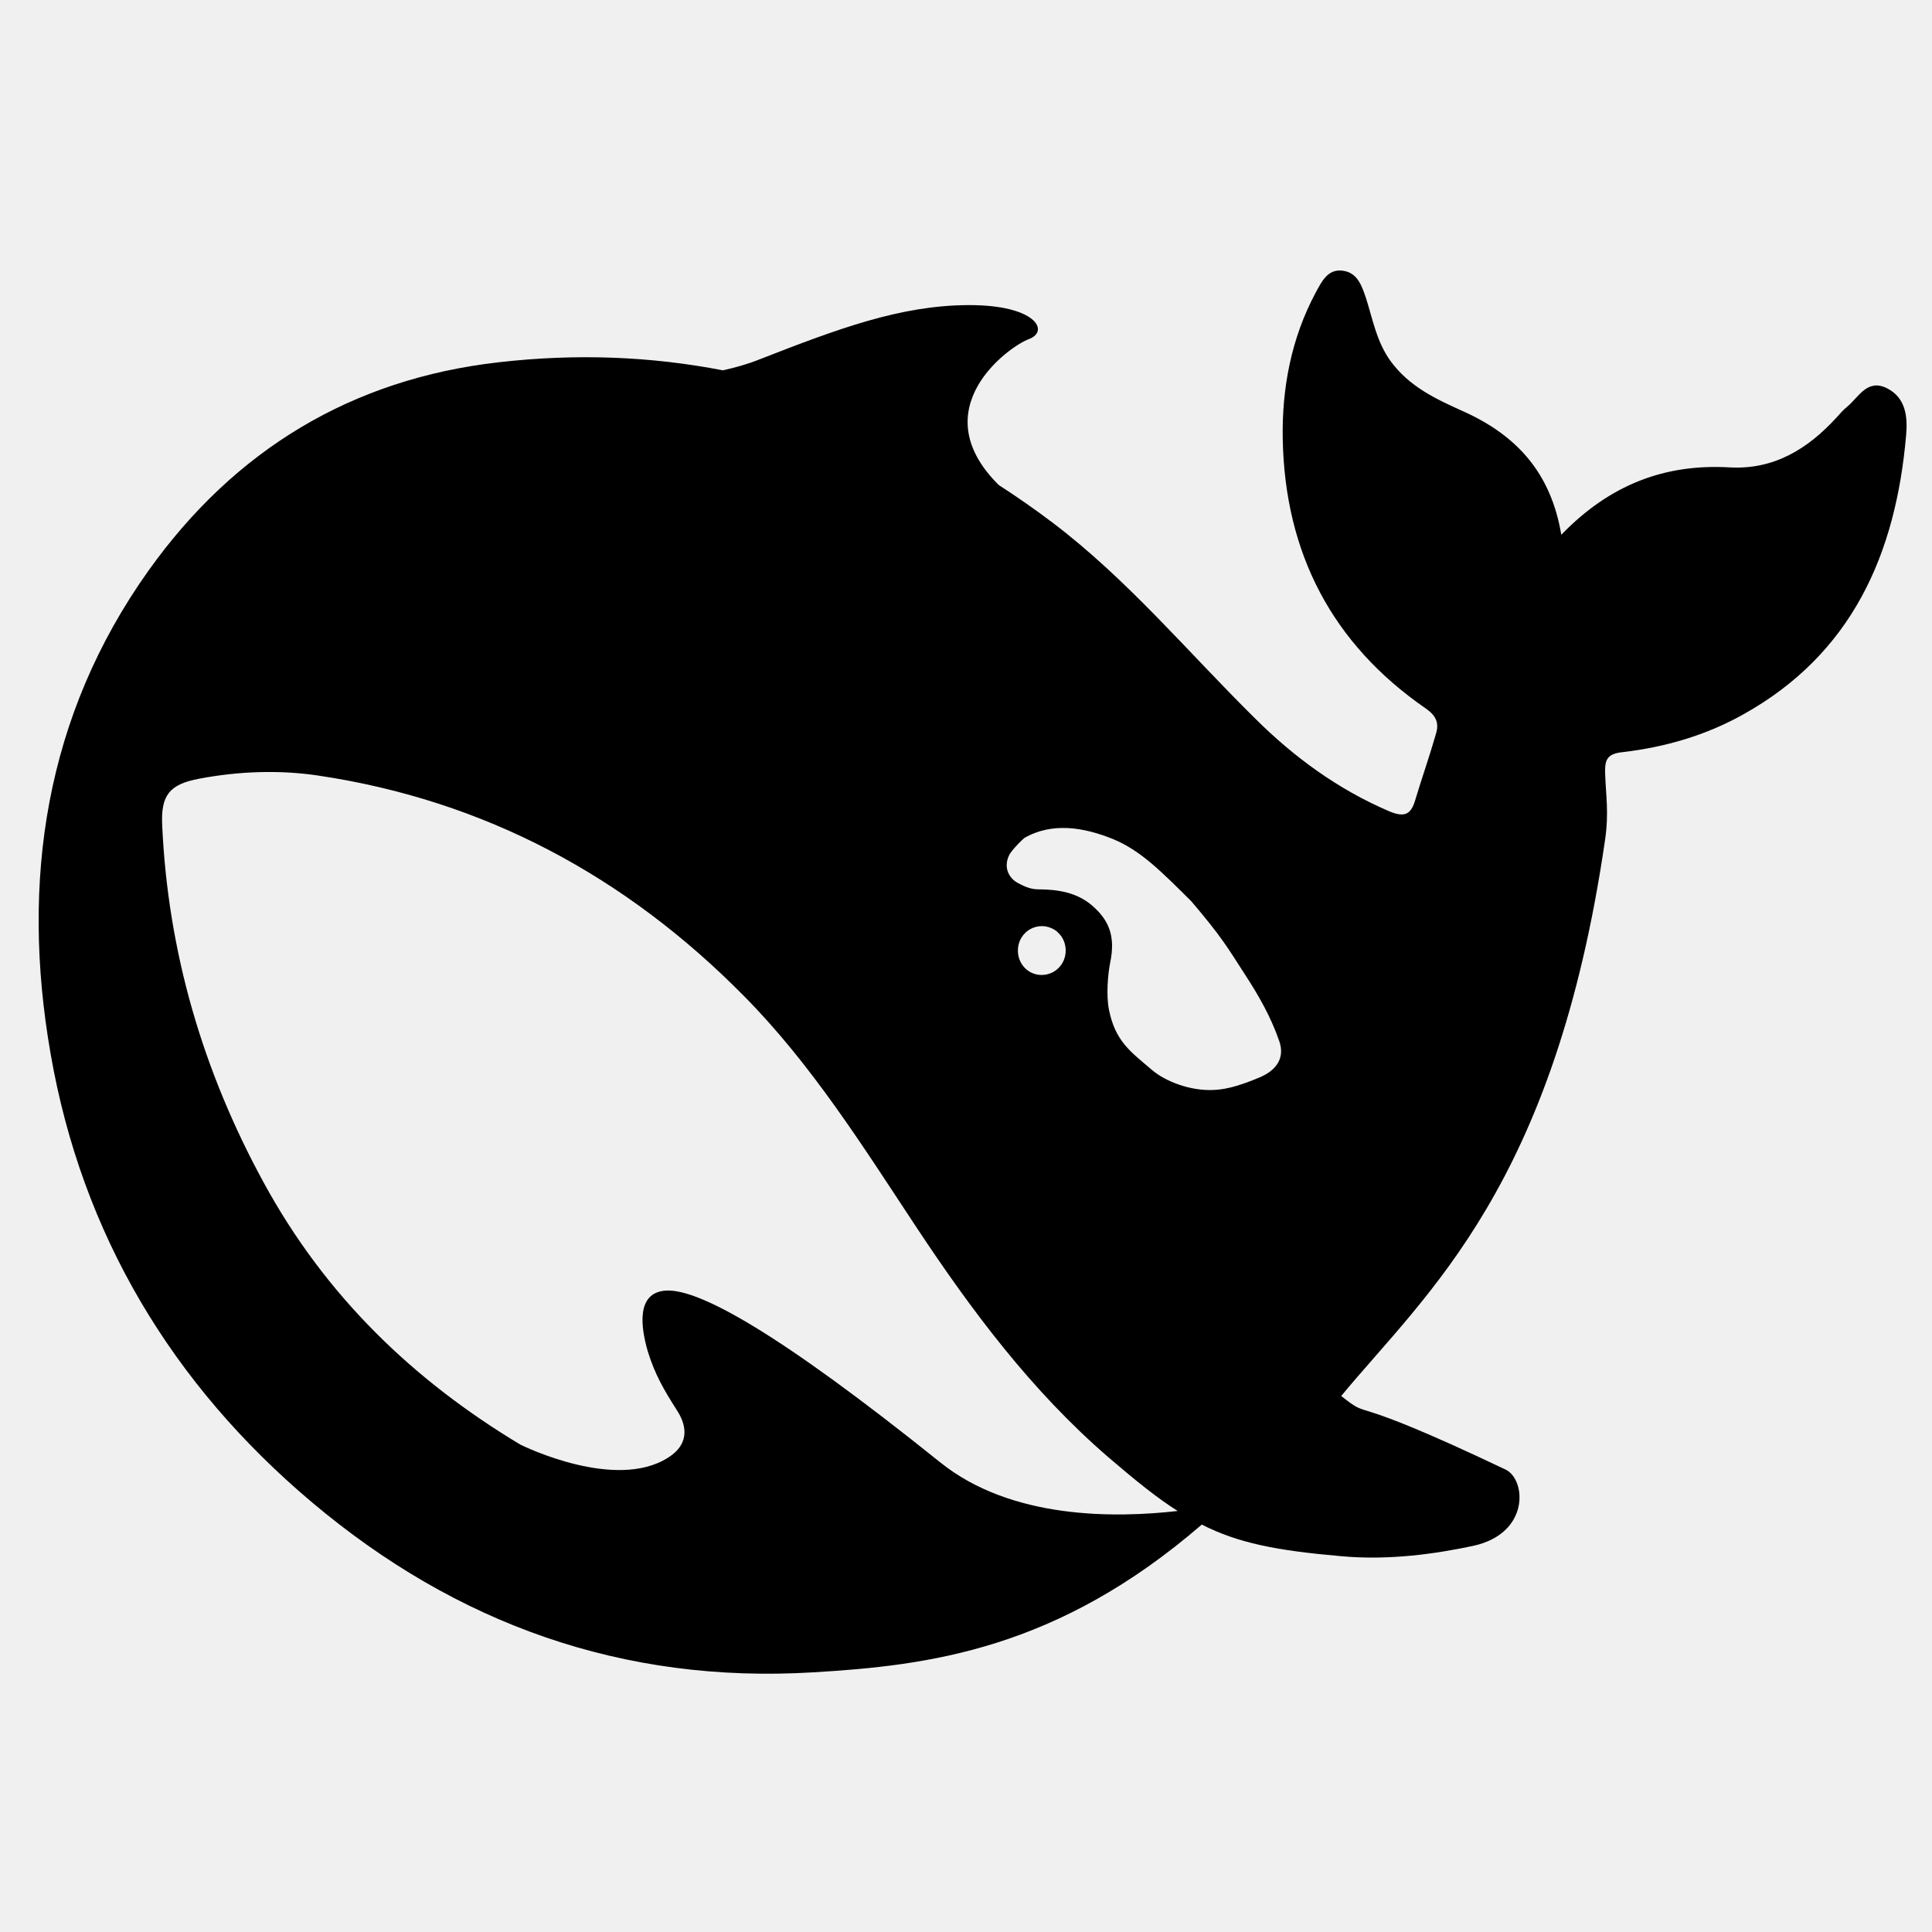
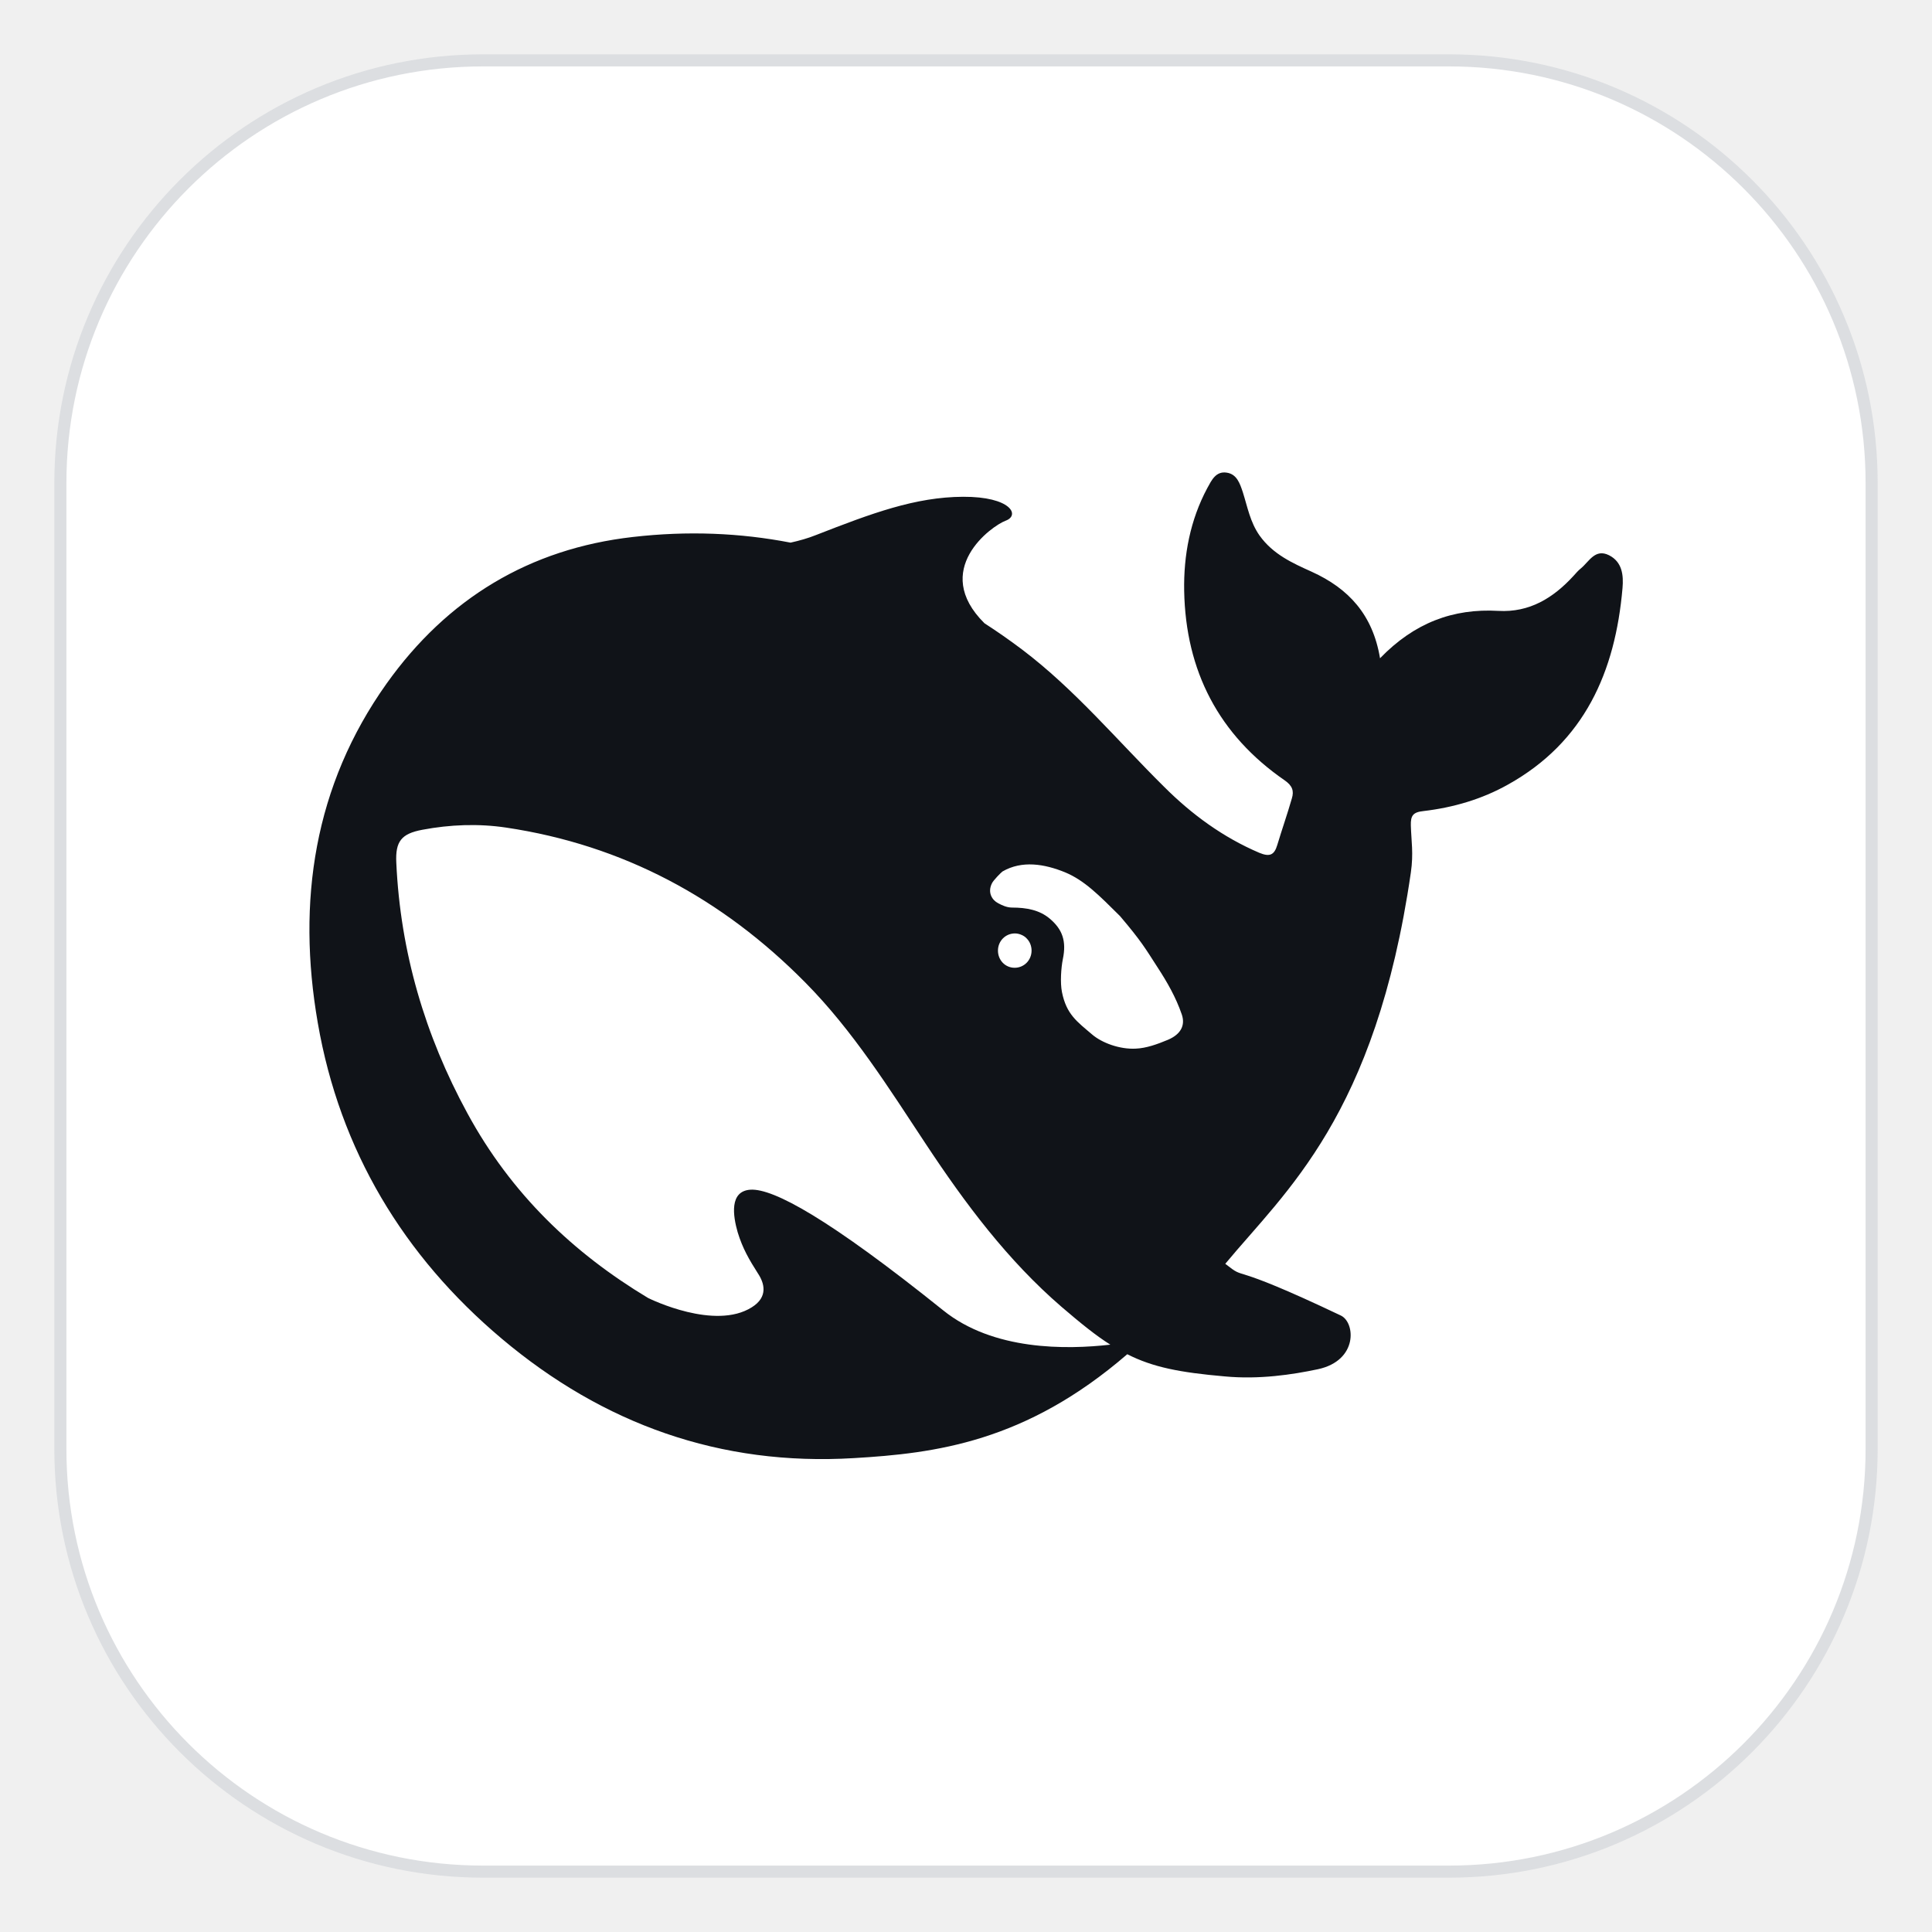
- <svg xmlns="http://www.w3.org/2000/svg" width="50" height="50" viewBox="0 0 50 50" fill="none">
-   <style>
- 		@media (prefers-color-scheme: dark) {
- 			path { fill: #fff; }
- 		}
- 	</style>
-   <path id="path" d="M48.835 10.048C48.323 9.792 48.102 10.28 47.803 10.528C47.701 10.608 47.614 10.712 47.527 10.808C46.779 11.624 45.905 12.16 44.762 12.096C43.092 12 41.666 12.536 40.406 13.84C40.138 12.232 39.248 11.272 37.893 10.656C37.184 10.336 36.467 10.016 35.97 9.32C35.623 8.824 35.529 8.272 35.356 7.728C35.246 7.4 35.135 7.064 34.765 7.008C34.363 6.944 34.206 7.288 34.048 7.576C33.418 8.752 33.173 10.048 33.197 11.36C33.252 14.312 34.474 16.664 36.9 18.336C37.176 18.528 37.247 18.72 37.16 19C36.995 19.576 36.797 20.136 36.624 20.712C36.514 21.08 36.349 21.16 35.962 21C34.631 20.432 33.481 19.592 32.464 18.576C30.739 16.872 29.179 14.992 27.233 13.52C26.776 13.176 26.319 12.856 25.847 12.552C23.862 10.584 26.107 8.968 26.627 8.776C27.17 8.576 26.816 7.888 25.059 7.896C23.302 7.904 21.695 8.504 19.647 9.304C19.348 9.424 19.032 9.512 18.709 9.584C16.85 9.224 14.92 9.144 12.903 9.376C9.106 9.808 6.073 11.64 3.843 14.768C1.165 18.528 0.534 22.8 1.307 27.256C2.118 31.952 4.466 35.84 8.074 38.88C11.816 42.032 16.125 43.576 21.041 43.28C24.027 43.104 27.352 42.696 31.102 39.456C32.047 39.936 33.04 40.128 34.686 40.272C35.955 40.392 37.176 40.208 38.121 40.008C39.602 39.688 39.499 38.288 38.964 38.032C34.623 35.968 35.576 36.808 34.71 36.128C36.916 33.464 40.24 30.696 41.54 21.728C41.643 21.016 41.556 20.568 41.54 19.992C41.532 19.64 41.611 19.504 42.005 19.464C43.092 19.336 44.148 19.032 45.117 18.488C47.929 16.92 49.064 14.344 49.331 11.256C49.371 10.784 49.324 10.296 48.835 10.048ZM24.326 37.84C20.12 34.464 18.079 33.352 17.236 33.4C16.448 33.448 16.59 34.368 16.763 34.968C16.944 35.56 17.181 35.968 17.512 36.488C17.74 36.832 17.898 37.344 17.283 37.728C15.928 38.584 13.573 37.44 13.462 37.384C10.721 35.736 8.428 33.56 6.813 30.584C5.253 27.72 4.348 24.648 4.198 21.368C4.158 20.576 4.387 20.296 5.159 20.152C6.175 19.96 7.223 19.92 8.239 20.072C12.533 20.712 16.189 22.672 19.253 25.776C21.002 27.544 22.325 29.656 23.689 31.72C25.138 33.912 26.698 36 28.683 37.712C29.384 38.312 29.943 38.768 30.479 39.104C28.864 39.288 26.17 39.328 24.326 37.84ZM26.343 24.6C26.343 24.248 26.619 23.968 26.966 23.968C27.044 23.968 27.115 23.984 27.178 24.008C27.265 24.04 27.344 24.088 27.407 24.16C27.517 24.272 27.58 24.432 27.58 24.6C27.58 24.952 27.304 25.232 26.957 25.232C26.611 25.232 26.343 24.952 26.343 24.6ZM32.606 27.88C32.205 28.048 31.803 28.192 31.416 28.208C30.818 28.24 30.164 27.992 29.81 27.688C29.258 27.216 28.864 26.952 28.699 26.128C28.628 25.776 28.668 25.232 28.73 24.92C28.872 24.248 28.714 23.816 28.25 23.424C27.872 23.104 27.391 23.016 26.863 23.016C26.666 23.016 26.485 22.928 26.351 22.856C26.13 22.744 25.949 22.464 26.123 22.12C26.178 22.008 26.446 21.736 26.509 21.688C27.226 21.272 28.053 21.408 28.817 21.72C29.526 22.016 30.061 22.56 30.834 23.328C31.622 24.256 31.763 24.512 32.212 25.208C32.567 25.752 32.89 26.312 33.11 26.952C33.245 27.352 33.071 27.68 32.606 27.88Z" fill="#000" fill-opacity="1" fill-rule="nonzero" />
+ <svg xmlns="http://www.w3.org/2000/svg" width="128" height="128" viewBox="0 0 128 128" fill="none">
+   <rect x="4" y="4" width="120" height="120" rx="28" fill="#fff" stroke="#dcdee1" stroke-width="0.8" />
+   <path transform="translate(18.7 18.7) scale(1.8)" d="M48.835 10.048C48.323 9.792 48.102 10.28 47.803 10.528C47.701 10.608 47.614 10.712 47.527 10.808C46.779 11.624 45.905 12.16 44.762 12.096C43.092 12 41.666 12.536 40.406 13.84C40.138 12.232 39.248 11.272 37.893 10.656C37.184 10.336 36.467 10.016 35.97 9.32C35.623 8.824 35.529 8.272 35.356 7.728C35.246 7.4 35.135 7.064 34.765 7.008C34.363 6.944 34.206 7.288 34.048 7.576C33.418 8.752 33.173 10.048 33.197 11.36C33.252 14.312 34.474 16.664 36.9 18.336C37.176 18.528 37.247 18.72 37.16 19C36.995 19.576 36.797 20.136 36.624 20.712C36.514 21.08 36.349 21.16 35.962 21C34.631 20.432 33.481 19.592 32.464 18.576C30.739 16.872 29.179 14.992 27.233 13.52C26.776 13.176 26.319 12.856 25.847 12.552C23.862 10.584 26.107 8.968 26.627 8.776C27.17 8.576 26.816 7.888 25.059 7.896C23.302 7.904 21.695 8.504 19.647 9.304C19.348 9.424 19.032 9.512 18.709 9.584C16.85 9.224 14.92 9.144 12.903 9.376C9.106 9.808 6.073 11.64 3.843 14.768C1.165 18.528 0.534 22.8 1.307 27.256C2.118 31.952 4.466 35.84 8.074 38.88C11.816 42.032 16.125 43.576 21.041 43.28C24.027 43.104 27.352 42.696 31.102 39.456C32.047 39.936 33.04 40.128 34.686 40.272C35.955 40.392 37.176 40.208 38.121 40.008C39.602 39.688 39.499 38.288 38.964 38.032C34.623 35.968 35.576 36.808 34.71 36.128C36.916 33.464 40.24 30.696 41.54 21.728C41.643 21.016 41.556 20.568 41.54 19.992C41.532 19.64 41.611 19.504 42.005 19.464C43.092 19.336 44.148 19.032 45.117 18.488C47.929 16.92 49.064 14.344 49.331 11.256C49.371 10.784 49.324 10.296 48.835 10.048ZM24.326 37.84C20.12 34.464 18.079 33.352 17.236 33.4C16.448 33.448 16.59 34.368 16.763 34.968C16.944 35.56 17.181 35.968 17.512 36.488C17.74 36.832 17.898 37.344 17.283 37.728C15.928 38.584 13.573 37.44 13.462 37.384C10.721 35.736 8.428 33.56 6.813 30.584C5.253 27.72 4.348 24.648 4.198 21.368C4.158 20.576 4.387 20.296 5.159 20.152C6.175 19.96 7.223 19.92 8.239 20.072C12.533 20.712 16.189 22.672 19.253 25.776C21.002 27.544 22.325 29.656 23.689 31.72C25.138 33.912 26.698 36 28.683 37.712C29.384 38.312 29.943 38.768 30.479 39.104C28.864 39.288 26.17 39.328 24.326 37.84ZM26.343 24.6C26.343 24.248 26.619 23.968 26.966 23.968C27.044 23.968 27.115 23.984 27.178 24.008C27.265 24.04 27.344 24.088 27.407 24.16C27.517 24.272 27.58 24.432 27.58 24.6C27.58 24.952 27.304 25.232 26.957 25.232C26.611 25.232 26.343 24.952 26.343 24.6ZM32.606 27.88C32.205 28.048 31.803 28.192 31.416 28.208C30.818 28.24 30.164 27.992 29.81 27.688C29.258 27.216 28.864 26.952 28.699 26.128C28.628 25.776 28.668 25.232 28.73 24.92C28.872 24.248 28.714 23.816 28.25 23.424C27.872 23.104 27.391 23.016 26.863 23.016C26.666 23.016 26.485 22.928 26.351 22.856C26.13 22.744 25.949 22.464 26.123 22.12C26.178 22.008 26.446 21.736 26.509 21.688C27.226 21.272 28.053 21.408 28.817 21.72C29.526 22.016 30.061 22.56 30.834 23.328C31.622 24.256 31.763 24.512 32.212 25.208C32.567 25.752 32.89 26.312 33.11 26.952C33.245 27.352 33.071 27.68 32.606 27.88Z" fill="#101318" fill-rule="nonzero" />
</svg>
